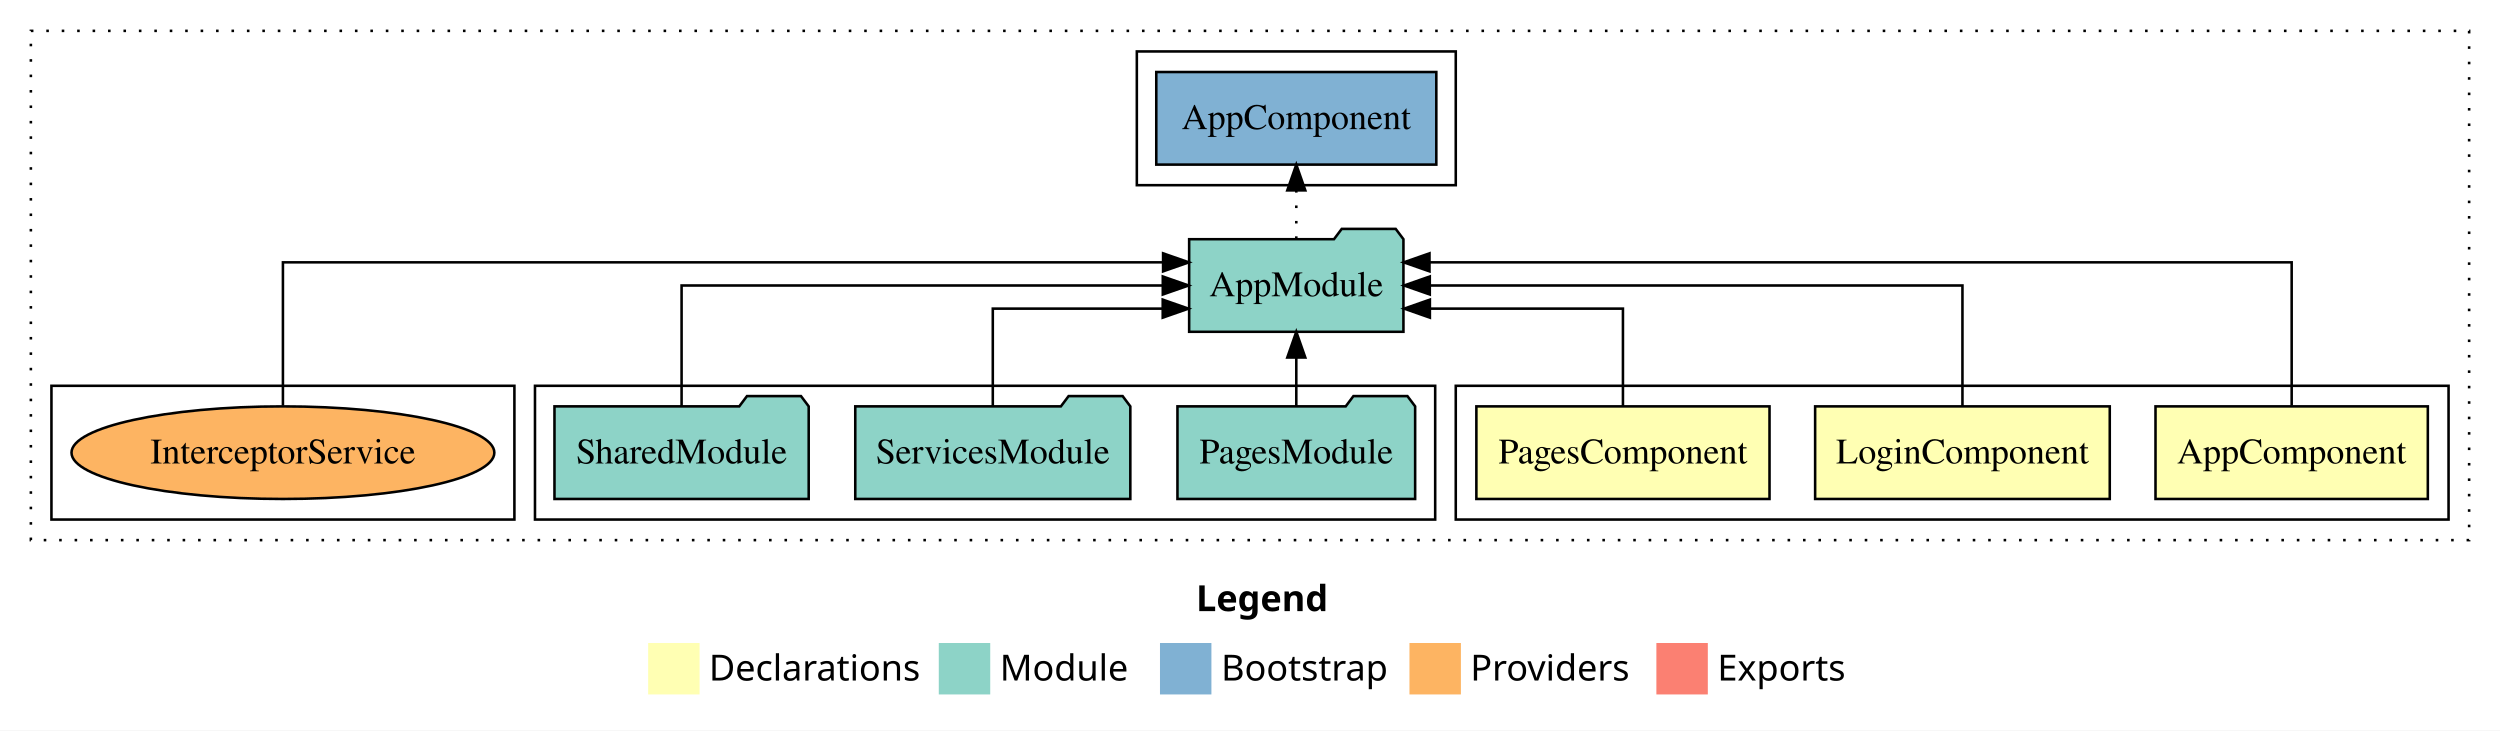
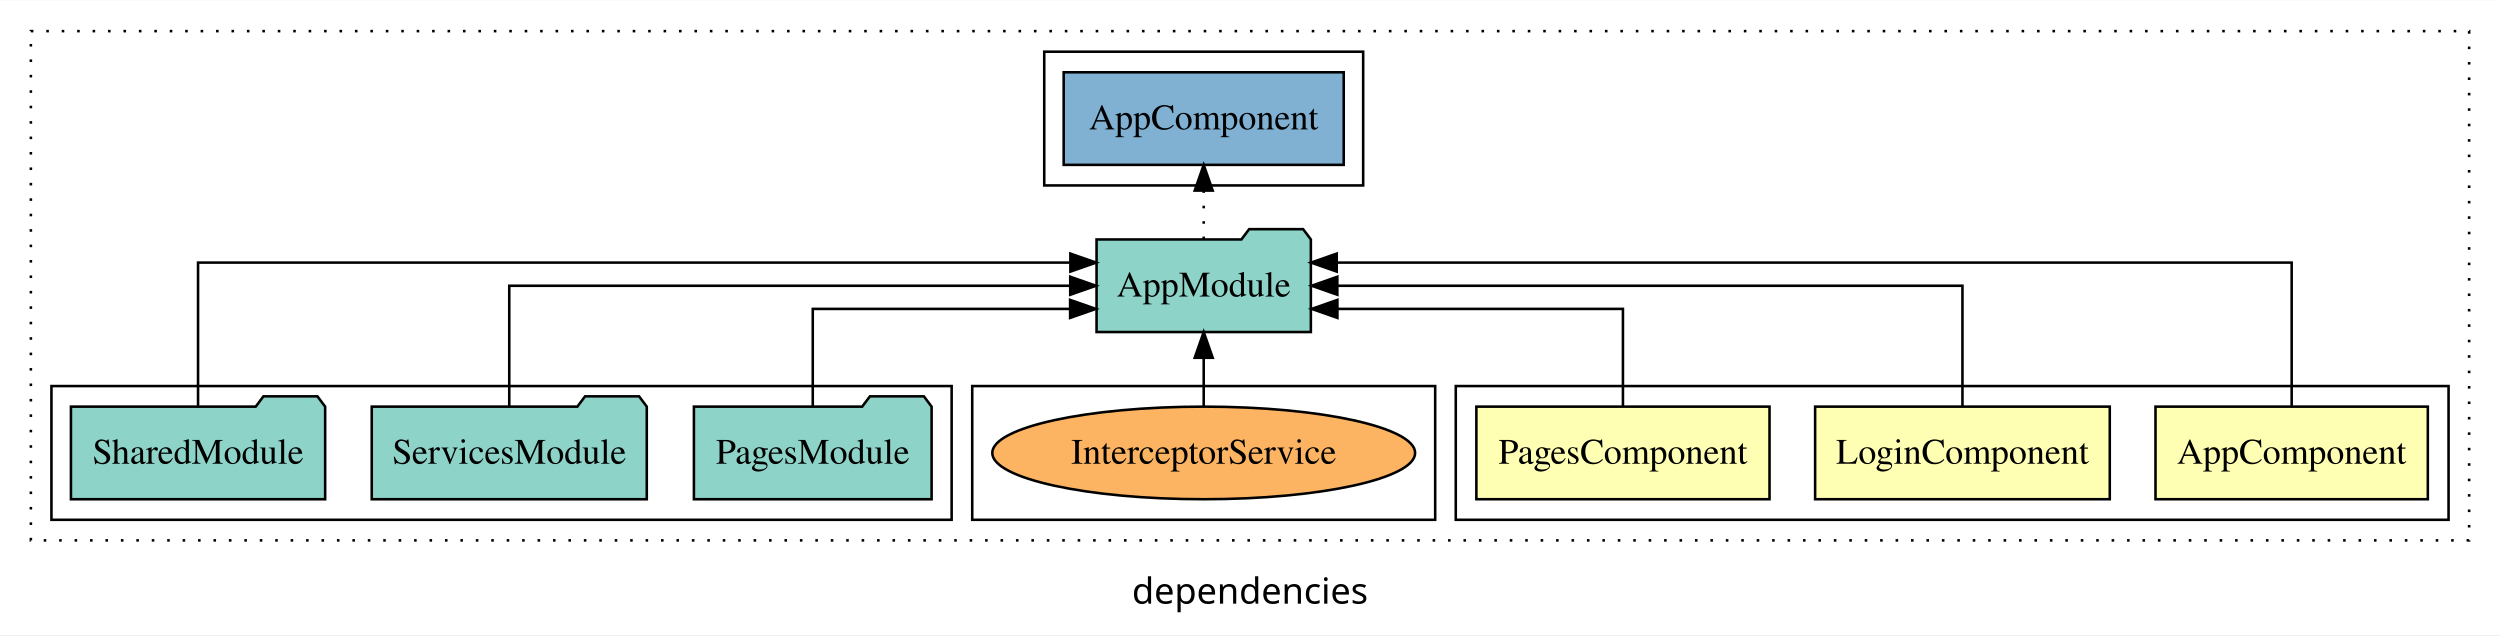
- <svg xmlns="http://www.w3.org/2000/svg" width="972pt" height="284pt" viewBox="0.00 0.00 972.00 284.00">
-   <g id="graph0" class="graph" transform="scale(1 1) rotate(0) translate(4 280)">
-     <polygon fill="#ffffff" stroke="transparent" points="-4,4 -4,-280 968,-280 968,4 -4,4" />
-     <text text-anchor="start" x="461.009" y="-42.4" font-family="sans-serif" font-weight="bold" font-size="14.00" fill="#000000">Legend</text>
-     <polygon fill="#ffffb3" stroke="transparent" points="248,-10 248,-30 268,-30 268,-10 248,-10" />
-     <text text-anchor="start" x="271.629" y="-15.4" font-family="sans-serif" font-size="14.00" fill="#000000">  Declarations</text>
-     <polygon fill="#8dd3c7" stroke="transparent" points="361,-10 361,-30 381,-30 381,-10 361,-10" />
-     <text text-anchor="start" x="384.725" y="-15.4" font-family="sans-serif" font-size="14.00" fill="#000000">  Module</text>
-     <polygon fill="#80b1d3" stroke="transparent" points="447,-10 447,-30 467,-30 467,-10 447,-10" />
-     <text text-anchor="start" x="470.781" y="-15.4" font-family="sans-serif" font-size="14.00" fill="#000000">  Bootstrap</text>
-     <polygon fill="#fdb462" stroke="transparent" points="544,-10 544,-30 564,-30 564,-10 544,-10" />
-     <text text-anchor="start" x="567.673" y="-15.4" font-family="sans-serif" font-size="14.00" fill="#000000">  Providers</text>
-     <polygon fill="#fb8072" stroke="transparent" points="640,-10 640,-30 660,-30 660,-10 640,-10" />
-     <text text-anchor="start" x="663.726" y="-15.4" font-family="sans-serif" font-size="14.00" fill="#000000">  Exports</text>
+ <svg xmlns="http://www.w3.org/2000/svg" width="972pt" height="247pt" viewBox="0.00 0.00 972.00 246.80">
+   <g id="graph0" class="graph" transform="scale(1 1) rotate(0) translate(4 242.8)">
+     <polygon fill="white" stroke="transparent" points="-4,4 -4,-242.8 968,-242.8 968,4 -4,4" />
+     <text text-anchor="middle" x="482" y="-8.2" font-family="sans-serif" font-size="14.00">dependencies</text>
    <g id="clust1" class="cluster">
-       <polygon fill="none" stroke="#000000" stroke-dasharray="1,5" points="8,-70 8,-268 956,-268 956,-70 8,-70" />
+       <polygon fill="none" stroke="black" stroke-dasharray="1,5" points="8,-32.8 8,-230.8 956,-230.8 956,-32.8 8,-32.8" />
    </g>
    <g id="clust2" class="cluster">
-       <polygon fill="none" stroke="#000000" points="562,-78 562,-130 948,-130 948,-78 562,-78" />
+       <polygon fill="none" stroke="black" points="562,-40.8 562,-92.8 948,-92.8 948,-40.8 562,-40.8" />
+     </g>
+     <g id="clust9" class="cluster">
+       <polygon fill="none" stroke="black" points="374,-40.8 374,-92.8 554,-92.8 554,-40.8 374,-40.8" />
    </g>
    <g id="clust6" class="cluster">
-       <polygon fill="none" stroke="#000000" points="204,-78 204,-130 554,-130 554,-78 204,-78" />
+       <polygon fill="none" stroke="black" points="16,-40.8 16,-92.8 366,-92.8 366,-40.8 16,-40.8" />
    </g>
    <g id="clust8" class="cluster">
-       <polygon fill="none" stroke="#000000" points="438,-208 438,-260 562,-260 562,-208 438,-208" />
-     </g>
-     <g id="clust9" class="cluster">
-       <polygon fill="none" stroke="#000000" points="16,-78 16,-130 196,-130 196,-78 16,-78" />
+       <polygon fill="none" stroke="black" points="402,-170.8 402,-222.8 526,-222.8 526,-170.8 402,-170.8" />
    </g>
    <g id="node1" class="node">
-       <polygon fill="#ffffb3" stroke="#000000" points="939.94,-122 834.06,-122 834.06,-86 939.94,-86 939.94,-122" />
-       <text text-anchor="middle" x="887" y="-99.8" font-family="Times,serif" font-size="14.00" fill="#000000">AppComponent</text>
+       <polygon fill="#ffffb3" stroke="black" points="939.94,-84.8 834.06,-84.8 834.06,-48.8 939.94,-48.8 939.94,-84.8" />
+       <text text-anchor="middle" x="887" y="-62.6" font-family="Times,serif" font-size="14.00">AppComponent</text>
    </g>
    <g id="node4" class="node">
-       <polygon fill="#8dd3c7" stroke="#000000" points="541.657,-187 538.657,-191 517.657,-191 514.657,-187 458.343,-187 458.343,-151 541.657,-151 541.657,-187" />
-       <text text-anchor="middle" x="500" y="-164.8" font-family="Times,serif" font-size="14.00" fill="#000000">AppModule</text>
+       <polygon fill="#8dd3c7" stroke="black" points="505.66,-149.8 502.66,-153.8 481.66,-153.8 478.66,-149.8 422.34,-149.8 422.34,-113.8 505.66,-113.8 505.66,-149.8" />
+       <text text-anchor="middle" x="464" y="-127.6" font-family="Times,serif" font-size="14.00">AppModule</text>
    </g>
    <g id="edge1" class="edge">
-       <path fill="none" stroke="#000000" d="M887,-122.292C887,-144.206 887,-178 887,-178 887,-178 551.784,-178 551.784,-178" />
-       <polygon fill="#000000" stroke="#000000" points="551.784,-174.5 541.784,-178 551.783,-181.5 551.784,-174.5" />
+       <path fill="none" stroke="black" d="M887,-85.09C887,-107.01 887,-140.8 887,-140.8 887,-140.8 515.72,-140.8 515.72,-140.8" />
+       <polygon fill="black" stroke="black" points="515.72,-137.3 505.72,-140.8 515.72,-144.3 515.72,-137.3" />
    </g>
    <g id="node2" class="node">
-       <polygon fill="#ffffb3" stroke="#000000" points="816.276,-122 701.724,-122 701.724,-86 816.276,-86 816.276,-122" />
-       <text text-anchor="middle" x="759" y="-99.8" font-family="Times,serif" font-size="14.00" fill="#000000">LoginComponent</text>
+       <polygon fill="#ffffb3" stroke="black" points="816.28,-84.8 701.72,-84.8 701.72,-48.8 816.28,-48.8 816.28,-84.8" />
+       <text text-anchor="middle" x="759" y="-62.6" font-family="Times,serif" font-size="14.00">LoginComponent</text>
    </g>
    <g id="edge2" class="edge">
-       <path fill="none" stroke="#000000" d="M759,-122.106C759,-141.339 759,-169 759,-169 759,-169 551.901,-169 551.901,-169" />
-       <polygon fill="#000000" stroke="#000000" points="551.901,-165.5 541.901,-169 551.901,-172.5 551.901,-165.5" />
+       <path fill="none" stroke="black" d="M759,-84.91C759,-104.14 759,-131.8 759,-131.8 759,-131.8 515.95,-131.8 515.95,-131.8" />
+       <polygon fill="black" stroke="black" points="515.95,-128.3 505.95,-131.8 515.95,-135.3 515.95,-128.3" />
    </g>
    <g id="node3" class="node">
-       <polygon fill="#ffffb3" stroke="#000000" points="683.989,-122 570.011,-122 570.011,-86 683.989,-86 683.989,-122" />
-       <text text-anchor="middle" x="627" y="-99.8" font-family="Times,serif" font-size="14.00" fill="#000000">PagesComponent</text>
+       <polygon fill="#ffffb3" stroke="black" points="683.99,-84.8 570.01,-84.8 570.01,-48.8 683.99,-48.8 683.99,-84.8" />
+       <text text-anchor="middle" x="627" y="-62.6" font-family="Times,serif" font-size="14.00">PagesComponent</text>
    </g>
    <g id="edge3" class="edge">
-       <path fill="none" stroke="#000000" d="M627,-122.027C627,-138.398 627,-160 627,-160 627,-160 551.937,-160 551.937,-160" />
-       <polygon fill="#000000" stroke="#000000" points="551.937,-156.5 541.937,-160 551.937,-163.5 551.937,-156.5" />
+       <path fill="none" stroke="black" d="M627,-84.83C627,-101.2 627,-122.8 627,-122.8 627,-122.8 515.98,-122.8 515.98,-122.8" />
+       <polygon fill="black" stroke="black" points="515.98,-119.3 505.98,-122.8 515.98,-126.3 515.98,-119.3" />
    </g>
    <g id="node8" class="node">
-       <polygon fill="#80b1d3" stroke="#000000" points="554.439,-252 445.561,-252 445.561,-216 554.439,-216 554.439,-252" />
-       <text text-anchor="middle" x="500" y="-229.8" font-family="Times,serif" font-size="14.00" fill="#000000">AppComponent </text>
+       <polygon fill="#80b1d3" stroke="black" points="518.44,-214.8 409.56,-214.8 409.56,-178.8 518.44,-178.8 518.44,-214.8" />
+       <text text-anchor="middle" x="464" y="-192.6" font-family="Times,serif" font-size="14.00">AppComponent </text>
    </g>
    <g id="edge7" class="edge">
-       <path fill="none" stroke="#000000" stroke-dasharray="1,5" d="M500,-187.106C500,-187.106 500,-205.991 500,-205.991" />
-       <polygon fill="#000000" stroke="#000000" points="496.5,-205.991 500,-215.991 503.5,-205.991 496.5,-205.991" />
+       <path fill="none" stroke="black" stroke-dasharray="1,5" d="M464,-149.91C464,-149.91 464,-168.79 464,-168.79" />
+       <polygon fill="black" stroke="black" points="460.5,-168.79 464,-178.79 467.5,-168.79 460.5,-168.79" />
    </g>
    <g id="node5" class="node">
-       <polygon fill="#8dd3c7" stroke="#000000" points="546.206,-122 543.206,-126 522.206,-126 519.206,-122 453.794,-122 453.794,-86 546.206,-86 546.206,-122" />
-       <text text-anchor="middle" x="500" y="-99.8" font-family="Times,serif" font-size="14.00" fill="#000000">PagesModule</text>
+       <polygon fill="#8dd3c7" stroke="black" points="358.21,-84.8 355.21,-88.8 334.21,-88.8 331.21,-84.8 265.79,-84.8 265.79,-48.8 358.21,-48.8 358.21,-84.8" />
+       <text text-anchor="middle" x="312" y="-62.6" font-family="Times,serif" font-size="14.00">PagesModule</text>
    </g>
    <g id="edge4" class="edge">
-       <path fill="none" stroke="#000000" d="M500,-122.106C500,-122.106 500,-140.991 500,-140.991" />
-       <polygon fill="#000000" stroke="#000000" points="496.5,-140.991 500,-150.991 503.5,-140.991 496.5,-140.991" />
+       <path fill="none" stroke="black" d="M312,-84.83C312,-101.2 312,-122.8 312,-122.8 312,-122.8 412.06,-122.8 412.06,-122.8" />
+       <polygon fill="black" stroke="black" points="412.06,-126.3 422.06,-122.8 412.06,-119.3 412.06,-126.3" />
    </g>
    <g id="node6" class="node">
-       <polygon fill="#8dd3c7" stroke="#000000" points="435.472,-122 432.472,-126 411.472,-126 408.472,-122 328.528,-122 328.528,-86 435.472,-86 435.472,-122" />
-       <text text-anchor="middle" x="382" y="-99.8" font-family="Times,serif" font-size="14.00" fill="#000000">ServicesModule</text>
+       <polygon fill="#8dd3c7" stroke="black" points="247.47,-84.8 244.47,-88.8 223.47,-88.8 220.47,-84.8 140.53,-84.8 140.53,-48.8 247.47,-48.8 247.47,-84.8" />
+       <text text-anchor="middle" x="194" y="-62.6" font-family="Times,serif" font-size="14.00">ServicesModule</text>
    </g>
    <g id="edge5" class="edge">
-       <path fill="none" stroke="#000000" d="M382,-122.027C382,-138.398 382,-160 382,-160 382,-160 448.065,-160 448.065,-160" />
-       <polygon fill="#000000" stroke="#000000" points="448.065,-163.5 458.065,-160 448.065,-156.5 448.065,-163.5" />
+       <path fill="none" stroke="black" d="M194,-84.91C194,-104.14 194,-131.8 194,-131.8 194,-131.8 412.11,-131.8 412.11,-131.8" />
+       <polygon fill="black" stroke="black" points="412.11,-135.3 422.11,-131.8 412.11,-128.3 412.11,-135.3" />
    </g>
    <g id="node7" class="node">
-       <polygon fill="#8dd3c7" stroke="#000000" points="310.423,-122 307.423,-126 286.423,-126 283.423,-122 211.577,-122 211.577,-86 310.423,-86 310.423,-122" />
-       <text text-anchor="middle" x="261" y="-99.8" font-family="Times,serif" font-size="14.00" fill="#000000">SharedModule</text>
+       <polygon fill="#8dd3c7" stroke="black" points="122.42,-84.8 119.42,-88.8 98.42,-88.8 95.42,-84.8 23.58,-84.8 23.58,-48.8 122.42,-48.8 122.42,-84.8" />
+       <text text-anchor="middle" x="73" y="-62.6" font-family="Times,serif" font-size="14.00">SharedModule</text>
    </g>
    <g id="edge6" class="edge">
-       <path fill="none" stroke="#000000" d="M261,-122.106C261,-141.339 261,-169 261,-169 261,-169 448.096,-169 448.096,-169" />
-       <polygon fill="#000000" stroke="#000000" points="448.096,-172.5 458.096,-169 448.096,-165.5 448.096,-172.5" />
+       <path fill="none" stroke="black" d="M73,-85.09C73,-107.01 73,-140.8 73,-140.8 73,-140.8 412.16,-140.8 412.16,-140.8" />
+       <polygon fill="black" stroke="black" points="412.16,-144.3 422.16,-140.8 412.16,-137.3 412.16,-144.3" />
    </g>
    <g id="node9" class="node">
-       <ellipse fill="#fdb462" stroke="#000000" cx="106" cy="-104" rx="82.199" ry="18" />
-       <text text-anchor="middle" x="106" y="-99.8" font-family="Times,serif" font-size="14.00" fill="#000000">InterceptorService</text>
+       <ellipse fill="#fdb462" stroke="black" cx="464" cy="-66.8" rx="82.2" ry="18" />
+       <text text-anchor="middle" x="464" y="-62.6" font-family="Times,serif" font-size="14.00">InterceptorService</text>
    </g>
    <g id="edge8" class="edge">
-       <path fill="none" stroke="#000000" d="M106,-122.292C106,-144.206 106,-178 106,-178 106,-178 448.208,-178 448.208,-178" />
-       <polygon fill="#000000" stroke="#000000" points="448.208,-181.5 458.208,-178 448.208,-174.5 448.208,-181.5" />
+       <path fill="none" stroke="black" d="M464,-84.91C464,-84.91 464,-103.79 464,-103.79" />
+       <polygon fill="black" stroke="black" points="460.5,-103.79 464,-113.79 467.5,-103.79 460.5,-103.79" />
    </g>
  </g>
</svg>
